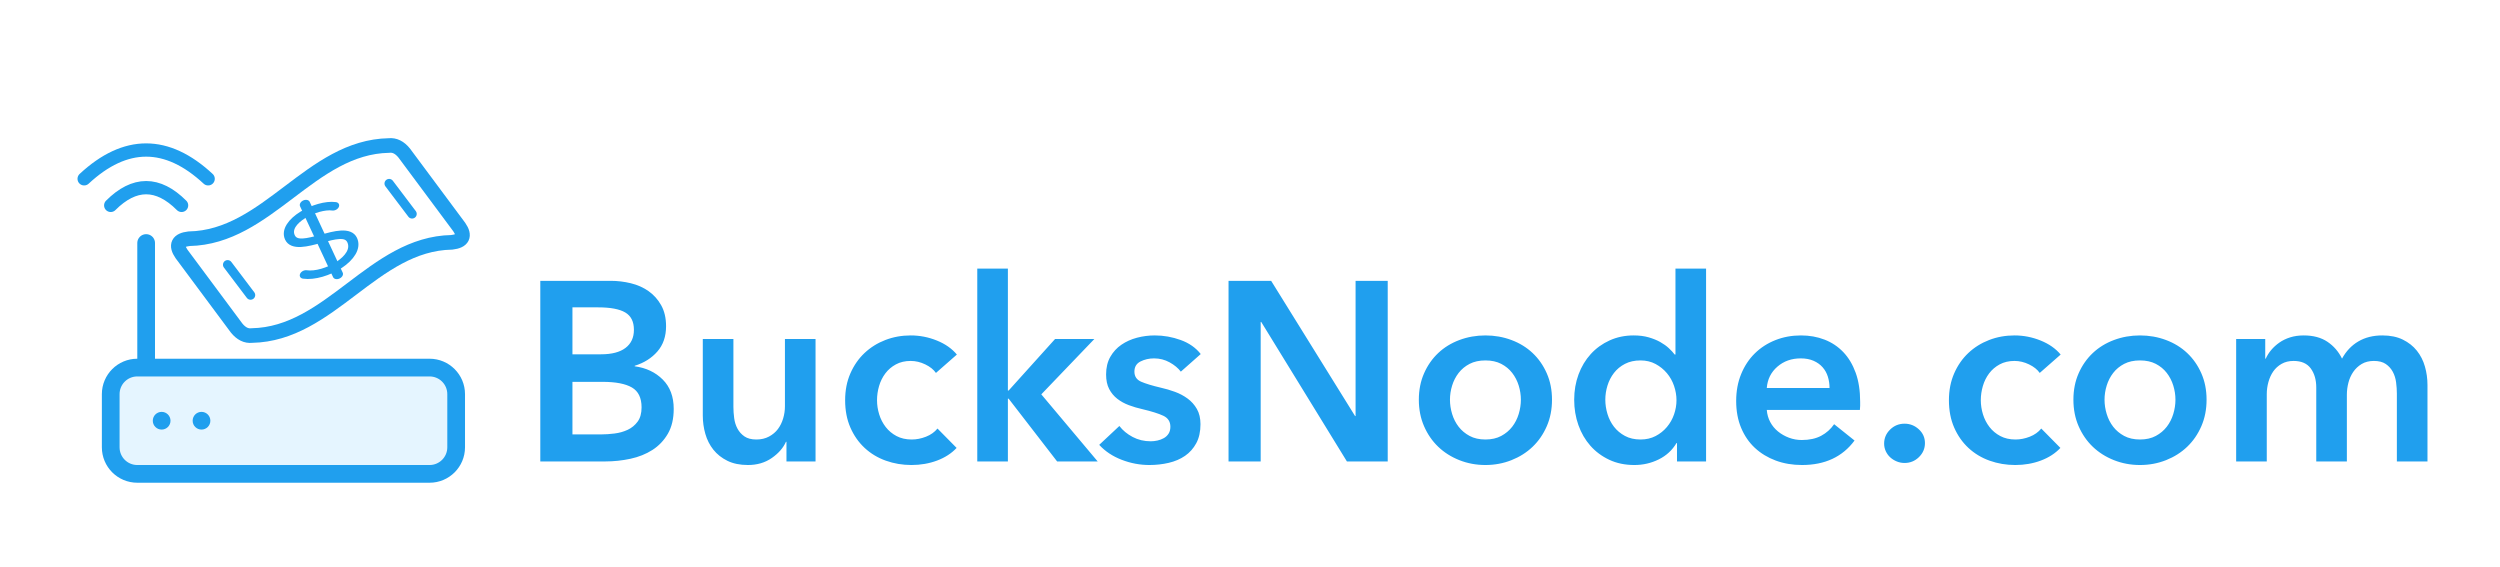
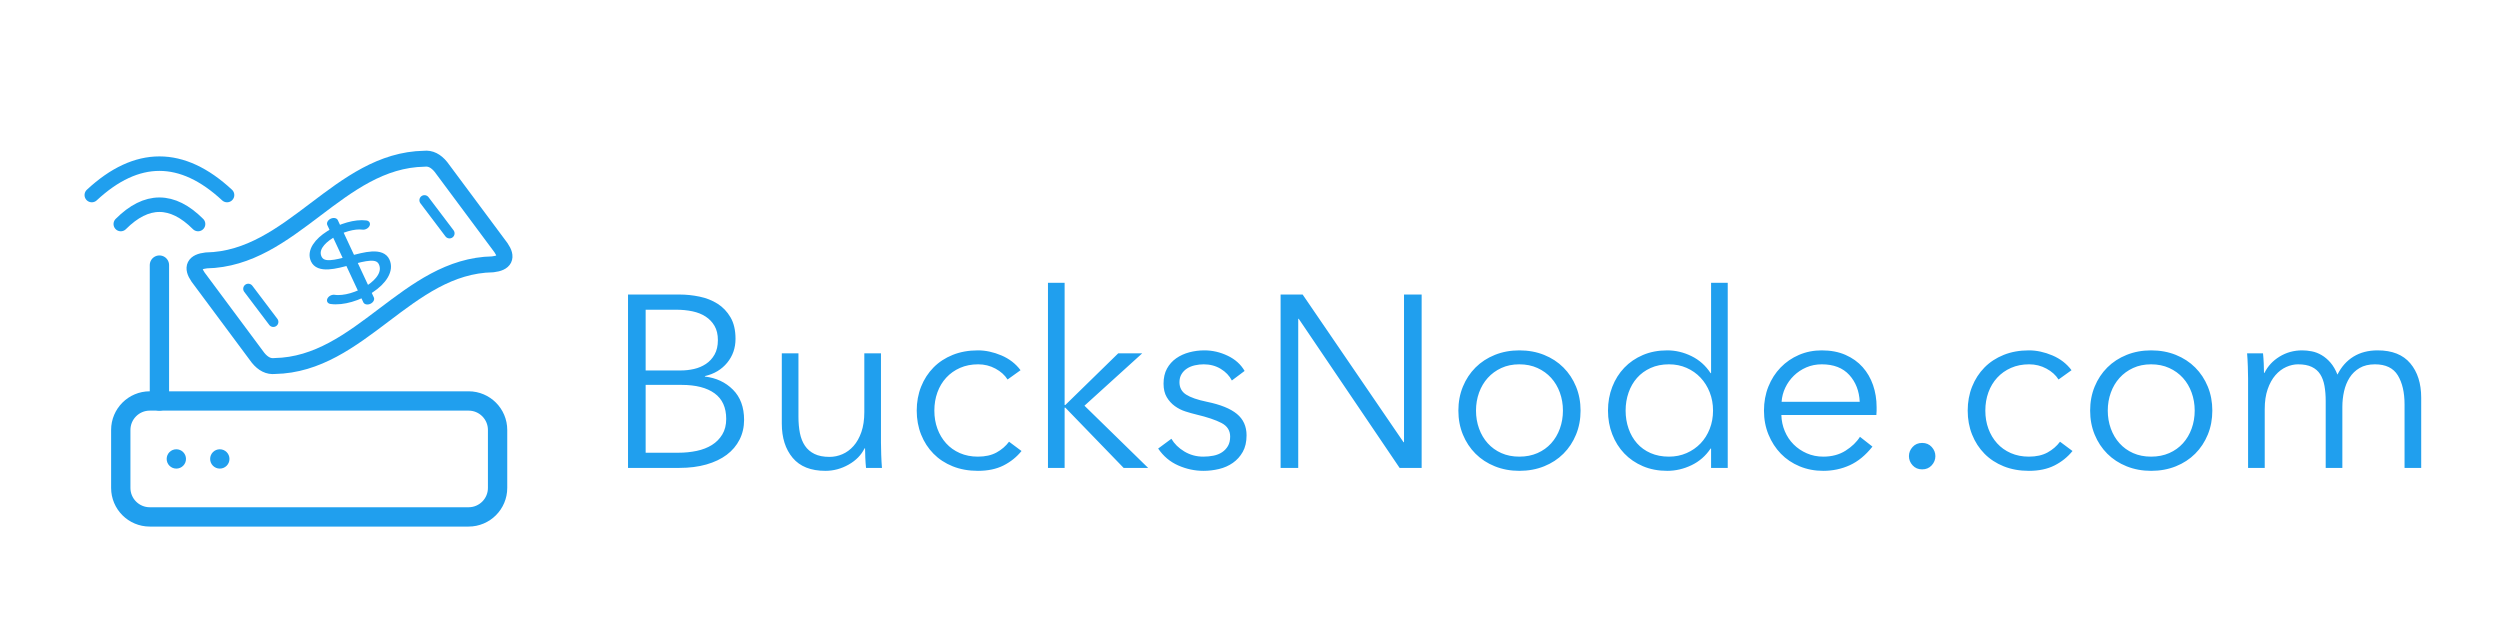
- <svg xmlns="http://www.w3.org/2000/svg" width="1129" height="256" viewBox="0 0 1129 256" fill="none">
+ <svg xmlns="http://www.w3.org/2000/svg" width="1035" height="256" viewBox="0 0 1035 256" fill="none">
  <g transform="translate(146 110) rotate(-25) scale(1.2) translate(-154 -102)" stroke="#209fee" stroke-linecap="round" stroke-linejoin="round">
    <path d="M109 79C136 91 165 67 192 79Q195 80 196 84L203 118Q204 124 198 122C171 110 142 134 115 122Q112 121 111 117L104 83Q103 77 109 79Z" stroke-width="5.5" />
    <path d="M118 94L121 108M186 92L189 106" stroke-width="3.5" />
    <g transform="translate(154 100) scale(.8 .6) translate(-128 -82)" stroke-width="5">
      <path d="M140 67C133 61 115 62 115 73C115 85 141 79 141 91C141 103 122 105 114 98" />
      <path d="M128 58V107" />
    </g>
  </g>
  <g stroke="#209fee" stroke-width="6" stroke-linecap="round">
    <path d="M38 80.75Q66 54.75 94 80.75M50 92.75Q66 76.75 82 92.75" />
  </g>
  <g stroke="#209fee" stroke-width="8" stroke-linecap="round" stroke-linejoin="round">
    <path d="M66 166V109.75" />
-     <rect x="50" y="166" width="156" height="48" rx="12" fill="#e5f5ff" />
+     <rect x="50" y="166" width="156" height="48" rx="12" fill="none" />
  </g>
  <g fill="#209fee">
    <circle cx="73" cy="190" r="4" />
    <circle cx="91" cy="190" r="4" />
  </g>
-   <g fill="#209fee" transform="translate(235.014 208.387) scale(1 -1)" aria-label="BucksNode.com">
-     <path d="M8.986 81.562L40.781 81.562Q45.389 81.562 49.882 80.467Q54.374 79.373 57.888 76.896Q61.402 74.419 63.590 70.502Q65.779 66.586 65.779 61.056Q65.779 54.144 61.862 49.651Q57.946 45.158 51.610 43.200L51.610 42.970Q59.328 41.933 64.282 36.979Q69.235 32.026 69.235 23.731Q69.235 17.050 66.586 12.499Q63.936 7.949 59.616 5.184Q55.296 2.419 49.709 1.210Q44.122 0.000 38.362 0.000L8.986 0.000ZM23.501 48.384L36.403 48.384Q43.661 48.384 47.462 51.264Q51.264 54.144 51.264 59.443Q51.264 64.973 47.347 67.277Q43.430 69.581 35.136 69.581L23.501 69.581ZM23.501 12.211L36.518 12.211Q39.283 12.211 42.509 12.614Q45.734 13.018 48.442 14.285Q51.149 15.552 52.934 17.971Q54.720 20.390 54.720 24.422Q54.720 30.874 50.342 33.408Q45.965 35.942 37.094 35.942L23.501 35.942ZM133.286 0.000L120.154 0.000L120.154 8.870L119.923 8.870Q118.080 4.723 113.530 1.555Q108.979 -1.613 102.758 -1.613Q97.344 -1.613 93.485 0.288Q89.626 2.189 87.149 5.299Q84.672 8.410 83.520 12.442Q82.368 16.474 82.368 20.736L82.368 55.296L96.192 55.296L96.192 24.653Q96.192 22.234 96.538 19.584Q96.883 16.934 98.035 14.803Q99.187 12.672 101.203 11.290Q103.219 9.907 106.560 9.907Q109.786 9.907 112.262 11.232Q114.739 12.557 116.294 14.630Q117.850 16.704 118.656 19.411Q119.462 22.118 119.462 24.883L119.462 55.296L133.286 55.296ZM187.661 39.974Q186.048 42.278 182.822 43.834Q179.597 45.389 176.256 45.389Q172.454 45.389 169.574 43.834Q166.694 42.278 164.794 39.744Q162.893 37.210 161.971 34.042Q161.050 30.874 161.050 27.648Q161.050 24.422 162.029 21.254Q163.008 18.086 164.966 15.552Q166.925 13.018 169.862 11.462Q172.800 9.907 176.717 9.907Q179.942 9.907 183.168 11.174Q186.394 12.442 188.352 14.861L196.992 6.106Q193.536 2.419 188.179 0.403Q182.822 -1.613 176.602 -1.613Q170.496 -1.613 165.024 0.346Q159.552 2.304 155.462 6.106Q151.373 9.907 149.011 15.322Q146.650 20.736 146.650 27.648Q146.650 34.330 149.011 39.744Q151.373 45.158 155.405 48.960Q159.437 52.762 164.794 54.835Q170.150 56.909 176.256 56.909Q182.362 56.909 188.064 54.605Q193.766 52.301 197.107 48.269ZM206.323 87.091L220.147 87.091L220.147 32.026L220.493 32.026L241.459 55.296L259.200 55.296L235.238 30.298L260.698 0.000L242.381 0.000L220.493 28.339L220.147 28.339L220.147 0.000L206.323 0.000ZM298.253 40.550Q296.410 42.970 293.184 44.755Q289.958 46.541 286.157 46.541Q282.816 46.541 280.051 45.158Q277.286 43.776 277.286 40.550Q277.286 37.325 280.339 36.000Q283.392 34.675 289.267 33.293Q292.378 32.602 295.546 31.450Q298.714 30.298 301.306 28.397Q303.898 26.496 305.510 23.674Q307.123 20.851 307.123 16.819Q307.123 11.750 305.222 8.237Q303.322 4.723 300.154 2.534Q296.986 0.346 292.781 -0.634Q288.576 -1.613 284.083 -1.613Q277.632 -1.613 271.526 0.749Q265.421 3.110 261.389 7.488L270.490 16.013Q272.794 13.018 276.480 11.059Q280.166 9.101 284.659 9.101Q286.157 9.101 287.712 9.446Q289.267 9.792 290.592 10.541Q291.917 11.290 292.723 12.557Q293.530 13.824 293.530 15.667Q293.530 19.123 290.362 20.621Q287.194 22.118 280.858 23.616Q277.747 24.307 274.810 25.402Q271.872 26.496 269.568 28.282Q267.264 30.067 265.882 32.717Q264.499 35.366 264.499 39.283Q264.499 43.891 266.400 47.232Q268.301 50.573 271.411 52.704Q274.522 54.835 278.438 55.872Q282.355 56.909 286.502 56.909Q292.493 56.909 298.195 54.835Q303.898 52.762 307.238 48.499ZM319.795 81.562L339.034 81.562L376.934 20.506L377.165 20.506L377.165 81.562L391.680 81.562L391.680 0.000L373.248 0.000L334.541 63.014L334.310 63.014L334.310 0.000L319.795 0.000ZM405.734 27.878Q405.734 34.445 408.096 39.802Q410.458 45.158 414.490 48.960Q418.522 52.762 424.051 54.835Q429.581 56.909 435.802 56.909Q442.022 56.909 447.552 54.835Q453.082 52.762 457.114 48.960Q461.146 45.158 463.507 39.802Q465.869 34.445 465.869 27.878Q465.869 21.312 463.507 15.898Q461.146 10.483 457.114 6.624Q453.082 2.765 447.552 0.576Q442.022 -1.613 435.802 -1.613Q429.581 -1.613 424.051 0.576Q418.522 2.765 414.490 6.624Q410.458 10.483 408.096 15.898Q405.734 21.312 405.734 27.878ZM419.789 27.878Q419.789 24.653 420.768 21.427Q421.747 18.202 423.706 15.667Q425.664 13.133 428.659 11.520Q431.654 9.907 435.802 9.907Q439.949 9.907 442.944 11.520Q445.939 13.133 447.898 15.667Q449.856 18.202 450.835 21.427Q451.814 24.653 451.814 27.878Q451.814 31.104 450.835 34.272Q449.856 37.440 447.898 39.974Q445.939 42.509 442.944 44.064Q439.949 45.619 435.802 45.619Q431.654 45.619 428.659 44.064Q425.664 42.509 423.706 39.974Q421.747 37.440 420.768 34.272Q419.789 31.104 419.789 27.878ZM535.450 0.000L522.317 0.000L522.317 8.294L522.086 8.294Q519.206 3.456 514.080 0.922Q508.954 -1.613 503.078 -1.613Q496.742 -1.613 491.731 0.749Q486.720 3.110 483.206 7.085Q479.693 11.059 477.792 16.416Q475.891 21.773 475.891 27.878Q475.891 33.984 477.850 39.283Q479.808 44.582 483.379 48.499Q486.950 52.416 491.904 54.662Q496.858 56.909 502.733 56.909Q506.534 56.909 509.530 56.045Q512.525 55.181 514.771 53.914Q517.018 52.646 518.630 51.149Q520.243 49.651 521.280 48.269L521.626 48.269L521.626 87.091L535.450 87.091ZM489.946 27.878Q489.946 24.653 490.925 21.427Q491.904 18.202 493.862 15.667Q495.821 13.133 498.816 11.520Q501.811 9.907 505.843 9.907Q509.645 9.907 512.640 11.462Q515.635 13.018 517.766 15.552Q519.898 18.086 520.992 21.254Q522.086 24.422 522.086 27.648Q522.086 30.874 520.992 34.099Q519.898 37.325 517.766 39.859Q515.635 42.394 512.640 44.006Q509.645 45.619 505.843 45.619Q501.811 45.619 498.816 44.064Q495.821 42.509 493.862 39.974Q491.904 37.440 490.925 34.272Q489.946 31.104 489.946 27.878ZM591.206 33.178Q591.206 35.827 590.458 38.246Q589.709 40.666 588.096 42.509Q586.483 44.352 584.006 45.446Q581.530 46.541 578.189 46.541Q571.968 46.541 567.648 42.797Q563.328 39.053 562.867 33.178ZM605.030 26.957Q605.030 26.035 605.030 25.114Q605.030 24.192 604.915 23.270L562.867 23.270Q563.098 20.275 564.422 17.798Q565.747 15.322 567.936 13.536Q570.125 11.750 572.890 10.714Q575.654 9.677 578.650 9.677Q583.834 9.677 587.405 11.578Q590.976 13.478 593.280 16.819L602.496 9.446Q594.317 -1.613 578.765 -1.613Q572.314 -1.613 566.899 0.403Q561.485 2.419 557.510 6.106Q553.536 9.792 551.290 15.149Q549.043 20.506 549.043 27.302Q549.043 33.984 551.290 39.456Q553.536 44.928 557.453 48.787Q561.370 52.646 566.726 54.778Q572.083 56.909 578.304 56.909Q584.064 56.909 588.960 55.008Q593.856 53.107 597.427 49.363Q600.998 45.619 603.014 40.032Q605.030 34.445 605.030 26.957ZM615.859 8.064Q615.859 11.750 618.566 14.400Q621.274 17.050 625.075 17.050Q628.762 17.050 631.526 14.515Q634.291 11.981 634.291 8.294Q634.291 4.608 631.584 1.958Q628.877 -0.691 625.075 -0.691Q623.232 -0.691 621.562 0.000Q619.891 0.691 618.624 1.843Q617.357 2.995 616.608 4.608Q615.859 6.221 615.859 8.064ZM686.131 39.974Q684.518 42.278 681.293 43.834Q678.067 45.389 674.726 45.389Q670.925 45.389 668.045 43.834Q665.165 42.278 663.264 39.744Q661.363 37.210 660.442 34.042Q659.520 30.874 659.520 27.648Q659.520 24.422 660.499 21.254Q661.478 18.086 663.437 15.552Q665.395 13.018 668.333 11.462Q671.270 9.907 675.187 9.907Q678.413 9.907 681.638 11.174Q684.864 12.442 686.822 14.861L695.462 6.106Q692.006 2.419 686.650 0.403Q681.293 -1.613 675.072 -1.613Q668.966 -1.613 663.494 0.346Q658.022 2.304 653.933 6.106Q649.843 9.907 647.482 15.322Q645.120 20.736 645.120 27.648Q645.120 34.330 647.482 39.744Q649.843 45.158 653.875 48.960Q657.907 52.762 663.264 54.835Q668.621 56.909 674.726 56.909Q680.832 56.909 686.534 54.605Q692.237 52.301 695.578 48.269ZM701.338 27.878Q701.338 34.445 703.699 39.802Q706.061 45.158 710.093 48.960Q714.125 52.762 719.654 54.835Q725.184 56.909 731.405 56.909Q737.626 56.909 743.155 54.835Q748.685 52.762 752.717 48.960Q756.749 45.158 759.110 39.802Q761.472 34.445 761.472 27.878Q761.472 21.312 759.110 15.898Q756.749 10.483 752.717 6.624Q748.685 2.765 743.155 0.576Q737.626 -1.613 731.405 -1.613Q725.184 -1.613 719.654 0.576Q714.125 2.765 710.093 6.624Q706.061 10.483 703.699 15.898Q701.338 21.312 701.338 27.878ZM715.392 27.878Q715.392 24.653 716.371 21.427Q717.350 18.202 719.309 15.667Q721.267 13.133 724.262 11.520Q727.258 9.907 731.405 9.907Q735.552 9.907 738.547 11.520Q741.542 13.133 743.501 15.667Q745.459 18.202 746.438 21.427Q747.418 24.653 747.418 27.878Q747.418 31.104 746.438 34.272Q745.459 37.440 743.501 39.974Q741.542 42.509 738.547 44.064Q735.552 45.619 731.405 45.619Q727.258 45.619 724.262 44.064Q721.267 42.509 719.309 39.974Q717.350 37.440 716.371 34.272Q715.392 31.104 715.392 27.878ZM840.845 56.909Q846.259 56.909 850.118 55.008Q853.978 53.107 856.454 49.997Q858.931 46.886 860.083 42.854Q861.235 38.822 861.235 34.560L861.235 0.000L847.411 0.000L847.411 30.643Q847.411 33.062 847.066 35.712Q846.720 38.362 845.568 40.493Q844.416 42.624 842.400 44.006Q840.384 45.389 837.043 45.389Q833.818 45.389 831.514 44.006Q829.210 42.624 827.712 40.435Q826.214 38.246 825.523 35.539Q824.832 32.832 824.832 30.182L824.832 0.000L811.008 0.000L811.008 33.408Q811.008 38.592 808.531 41.990Q806.054 45.389 800.755 45.389Q797.645 45.389 795.341 44.064Q793.037 42.739 791.597 40.666Q790.157 38.592 789.408 35.885Q788.659 33.178 788.659 30.413L788.659 0.000L774.835 0.000L774.835 55.296L787.968 55.296L787.968 46.426L788.198 46.426Q789.120 48.499 790.675 50.342Q792.230 52.186 794.362 53.683Q796.493 55.181 799.258 56.045Q802.022 56.909 805.363 56.909Q811.814 56.909 816.077 54.029Q820.339 51.149 822.643 46.426Q825.408 51.494 830.016 54.202Q834.624 56.909 840.845 56.909Z" />
+   <g fill="#209fee" transform="translate(250.471 193.712) scale(1.1 -1.1)" aria-label="BucksNode.com">
+     <path d="M8.663 65.249L28.109 65.249Q31.795 65.249 35.574 64.466Q39.352 63.683 42.348 61.793Q45.343 59.904 47.232 56.678Q49.121 53.453 49.121 48.568Q49.121 43.407 45.988 39.583Q42.854 35.758 37.601 34.560L37.601 34.376Q43.960 33.638 48.154 29.445Q52.347 25.252 52.347 18.063Q52.347 14.008 50.642 10.644Q48.937 7.281 45.804 4.931Q42.670 2.580 38.154 1.290Q33.638 0.000 28.017 0.000L8.663 0.000ZM15.299 36.680L28.662 36.680Q31.058 36.680 33.500 37.233Q35.942 37.786 37.970 39.122Q39.997 40.458 41.242 42.670Q42.486 44.882 42.486 48.108Q42.486 51.241 41.242 53.407Q39.997 55.572 37.878 56.955Q35.758 58.337 32.901 58.936Q30.044 59.535 26.819 59.535L15.299 59.535ZM15.299 5.714L27.648 5.714Q31.242 5.714 34.514 6.405Q37.786 7.096 40.228 8.617Q42.670 10.138 44.145 12.580Q45.619 15.022 45.619 18.432Q45.619 24.883 41.242 28.063Q36.864 31.242 28.846 31.242L15.299 31.242ZM98.243 0.000Q98.058 1.751 97.966 3.871Q97.874 5.990 97.874 7.373L97.690 7.373Q95.846 3.594 91.699 1.244Q87.552 -1.106 82.944 -1.106Q74.742 -1.106 70.641 3.779Q66.540 8.663 66.540 16.681L66.540 43.131L72.806 43.131L72.806 19.261Q72.806 15.852 73.359 13.087Q73.912 10.322 75.249 8.340Q76.585 6.359 78.843 5.253Q81.101 4.147 84.511 4.147Q86.999 4.147 89.349 5.161Q91.699 6.175 93.542 8.248Q95.386 10.322 96.492 13.501Q97.597 16.681 97.597 21.012L97.597 43.131L103.864 43.131L103.864 9.492Q103.864 7.741 103.956 4.977Q104.049 2.212 104.233 0.000ZM151.511 33.270Q149.944 35.758 146.949 37.371Q143.954 38.984 140.452 38.984Q136.673 38.984 133.632 37.647Q130.591 36.311 128.425 33.961Q126.259 31.611 125.107 28.431Q123.955 25.252 123.955 21.565Q123.955 17.879 125.107 14.746Q126.259 11.612 128.379 9.262Q130.499 6.912 133.540 5.576Q136.581 4.239 140.360 4.239Q144.507 4.239 147.364 5.806Q150.221 7.373 152.064 9.861L156.764 6.359Q153.999 2.949 149.990 0.922Q145.981 -1.106 140.360 -1.106Q135.107 -1.106 130.867 0.599Q126.628 2.304 123.633 5.345Q120.637 8.387 118.979 12.534Q117.320 16.681 117.320 21.565Q117.320 26.450 118.979 30.597Q120.637 34.744 123.633 37.786Q126.628 40.827 130.867 42.532Q135.107 44.237 140.360 44.237Q144.691 44.237 149.161 42.348Q153.631 40.458 156.396 36.772ZM172.984 23.685L173.261 23.685L193.167 43.131L202.199 43.131L180.449 23.409L204.411 0.000L195.195 0.000L173.261 22.671L172.984 22.671L172.984 0.000L166.717 0.000L166.717 69.673L172.984 69.673ZM235.930 32.901Q234.547 35.574 231.736 37.279Q228.925 38.984 225.331 38.984Q223.672 38.984 222.013 38.615Q220.355 38.246 219.064 37.417Q217.774 36.588 216.991 35.297Q216.207 34.007 216.207 32.256Q216.207 29.215 218.696 27.602Q221.184 25.989 226.529 24.883Q234.179 23.316 237.819 20.321Q241.459 17.326 241.459 12.257Q241.459 8.571 240.031 6.036Q238.602 3.502 236.298 1.889Q233.994 0.276 231.091 -0.415Q228.188 -1.106 225.239 -1.106Q220.355 -1.106 215.747 0.922Q211.139 2.949 208.189 7.281L213.166 10.967Q214.825 8.110 218.051 6.175Q221.276 4.239 225.147 4.239Q227.174 4.239 229.018 4.608Q230.861 4.977 232.243 5.898Q233.626 6.820 234.455 8.248Q235.284 9.677 235.284 11.796Q235.284 15.206 232.013 16.911Q228.741 18.616 222.566 20.091Q220.631 20.552 218.465 21.243Q216.300 21.934 214.456 23.270Q212.613 24.607 211.415 26.634Q210.217 28.662 210.217 31.703Q210.217 35.021 211.507 37.371Q212.797 39.721 214.963 41.242Q217.129 42.762 219.894 43.500Q222.659 44.237 225.608 44.237Q230.124 44.237 234.363 42.209Q238.602 40.182 240.722 36.495ZM300.534 9.677L300.718 9.677L300.718 65.249L307.354 65.249L307.354 0.000L299.059 0.000L261.089 56.125L260.905 56.125L260.905 0.000L254.269 0.000L254.269 65.249L262.564 65.249ZM367.165 21.565Q367.165 16.681 365.460 12.534Q363.756 8.387 360.714 5.345Q357.673 2.304 353.434 0.599Q349.194 -1.106 344.125 -1.106Q339.149 -1.106 334.909 0.599Q330.670 2.304 327.629 5.345Q324.588 8.387 322.883 12.534Q321.178 16.681 321.178 21.565Q321.178 26.450 322.883 30.597Q324.588 34.744 327.629 37.786Q330.670 40.827 334.909 42.532Q339.149 44.237 344.125 44.237Q349.194 44.237 353.434 42.532Q357.673 40.827 360.714 37.786Q363.756 34.744 365.460 30.597Q367.165 26.450 367.165 21.565ZM360.530 21.565Q360.530 25.160 359.378 28.339Q358.226 31.519 356.106 33.869Q353.987 36.219 350.945 37.601Q347.904 38.984 344.125 38.984Q340.347 38.984 337.352 37.601Q334.356 36.219 332.237 33.869Q330.117 31.519 328.965 28.339Q327.813 25.160 327.813 21.565Q327.813 17.971 328.965 14.792Q330.117 11.612 332.237 9.262Q334.356 6.912 337.352 5.576Q340.347 4.239 344.125 4.239Q347.904 4.239 350.945 5.576Q353.987 6.912 356.106 9.262Q358.226 11.612 359.378 14.792Q360.530 17.971 360.530 21.565ZM416.102 7.281Q413.338 3.133 408.914 1.014Q404.490 -1.106 399.790 -1.106Q394.721 -1.106 390.620 0.645Q386.519 2.396 383.616 5.437Q380.713 8.479 379.100 12.626Q377.487 16.773 377.487 21.565Q377.487 26.358 379.100 30.505Q380.713 34.652 383.616 37.693Q386.519 40.735 390.620 42.486Q394.721 44.237 399.790 44.237Q404.490 44.237 408.914 42.071Q413.338 39.905 416.102 35.666L416.287 35.666L416.287 69.673L422.554 69.673L422.554 0.000L416.287 0.000L416.287 7.281ZM384.123 21.565Q384.123 17.971 385.229 14.792Q386.335 11.612 388.408 9.262Q390.482 6.912 393.523 5.576Q396.564 4.239 400.435 4.239Q404.029 4.239 407.071 5.576Q410.112 6.912 412.324 9.216Q414.536 11.520 415.780 14.700Q417.024 17.879 417.024 21.565Q417.024 25.252 415.780 28.431Q414.536 31.611 412.324 33.961Q410.112 36.311 407.071 37.647Q404.029 38.984 400.435 38.984Q396.564 38.984 393.523 37.601Q390.482 36.219 388.408 33.869Q386.335 31.519 385.229 28.339Q384.123 25.160 384.123 21.565ZM472.228 24.883Q471.951 30.966 468.311 34.975Q464.671 38.984 457.943 38.984Q454.810 38.984 452.137 37.832Q449.464 36.680 447.437 34.698Q445.409 32.717 444.211 30.182Q443.013 27.648 442.829 24.883ZM478.587 22.856Q478.587 22.211 478.587 21.473Q478.587 20.736 478.495 19.907L442.737 19.907Q442.829 16.681 444.027 13.824Q445.225 10.967 447.345 8.847Q449.464 6.728 452.321 5.484Q455.178 4.239 458.496 4.239Q463.380 4.239 466.929 6.497Q470.477 8.755 472.320 11.704L477.020 8.018Q473.149 3.133 468.495 1.014Q463.841 -1.106 458.496 -1.106Q453.704 -1.106 449.603 0.599Q445.501 2.304 442.552 5.345Q439.603 8.387 437.898 12.534Q436.193 16.681 436.193 21.565Q436.193 26.450 437.852 30.597Q439.511 34.744 442.460 37.786Q445.409 40.827 449.372 42.532Q453.335 44.237 457.943 44.237Q463.012 44.237 466.883 42.532Q470.753 40.827 473.334 37.924Q475.914 35.021 477.251 31.150Q478.587 27.279 478.587 22.856ZM500.705 4.424Q500.705 2.488 499.323 0.968Q497.940 -0.553 495.729 -0.553Q493.517 -0.553 492.134 0.968Q490.752 2.488 490.752 4.424Q490.752 6.359 492.134 7.880Q493.517 9.400 495.729 9.400Q497.940 9.400 499.323 7.880Q500.705 6.359 500.705 4.424ZM547.062 33.270Q545.495 35.758 542.500 37.371Q539.505 38.984 536.003 38.984Q532.224 38.984 529.183 37.647Q526.141 36.311 523.976 33.961Q521.810 31.611 520.658 28.431Q519.506 25.252 519.506 21.565Q519.506 17.879 520.658 14.746Q521.810 11.612 523.930 9.262Q526.049 6.912 529.091 5.576Q532.132 4.239 535.910 4.239Q540.058 4.239 542.915 5.806Q545.772 7.373 547.615 9.861L552.315 6.359Q549.550 2.949 545.541 0.922Q541.532 -1.106 535.910 -1.106Q530.657 -1.106 526.418 0.599Q522.179 2.304 519.183 5.345Q516.188 8.387 514.529 12.534Q512.870 16.681 512.870 21.565Q512.870 26.450 514.529 30.597Q516.188 34.744 519.183 37.786Q522.179 40.827 526.418 42.532Q530.657 44.237 535.910 44.237Q540.242 44.237 544.712 42.348Q549.181 40.458 551.946 36.772ZM604.938 21.565Q604.938 16.681 603.233 12.534Q601.528 8.387 598.487 5.345Q595.446 2.304 591.206 0.599Q586.967 -1.106 581.898 -1.106Q576.922 -1.106 572.682 0.599Q568.443 2.304 565.402 5.345Q562.360 8.387 560.655 12.534Q558.950 16.681 558.950 21.565Q558.950 26.450 560.655 30.597Q562.360 34.744 565.402 37.786Q568.443 40.827 572.682 42.532Q576.922 44.237 581.898 44.237Q586.967 44.237 591.206 42.532Q595.446 40.827 598.487 37.786Q601.528 34.744 603.233 30.597Q604.938 26.450 604.938 21.565ZM598.303 21.565Q598.303 25.160 597.151 28.339Q595.999 31.519 593.879 33.869Q591.759 36.219 588.718 37.601Q585.677 38.984 581.898 38.984Q578.120 38.984 575.124 37.601Q572.129 36.219 570.010 33.869Q567.890 31.519 566.738 28.339Q565.586 25.160 565.586 21.565Q565.586 17.971 566.738 14.792Q567.890 11.612 570.010 9.262Q572.129 6.912 575.124 5.576Q578.120 4.239 581.898 4.239Q585.677 4.239 588.718 5.576Q591.759 6.912 593.879 9.262Q595.999 11.612 597.151 14.792Q598.303 17.971 598.303 21.565ZM624.568 35.758Q626.412 39.537 630.236 41.887Q634.061 44.237 638.761 44.237Q640.512 44.237 642.401 43.868Q644.291 43.500 646.088 42.440Q647.885 41.380 649.405 39.629Q650.926 37.878 652.032 35.113Q654.244 39.537 658.068 41.887Q661.893 44.237 667.146 44.237Q675.348 44.237 679.450 39.352Q683.551 34.468 683.551 26.450L683.551 0.000L677.284 0.000L677.284 23.869Q677.284 30.689 674.749 34.836Q672.215 38.984 666.132 38.984Q662.723 38.984 660.372 37.601Q658.022 36.219 656.594 33.961Q655.165 31.703 654.520 28.846Q653.875 25.989 653.875 22.948L653.875 0.000L647.608 0.000L647.608 25.160Q647.608 28.293 647.148 30.874Q646.687 33.454 645.535 35.251Q644.383 37.048 642.355 38.016Q640.328 38.984 637.194 38.984Q634.982 38.984 632.724 37.970Q630.467 36.956 628.669 34.883Q626.872 32.809 625.766 29.629Q624.660 26.450 624.660 22.118L624.660 0.000L618.394 0.000L618.394 33.638Q618.394 35.389 618.301 38.154Q618.209 40.919 618.025 43.131L624.015 43.131Q624.200 41.380 624.292 39.260Q624.384 37.140 624.384 35.758Z" />
  </g>
</svg>
